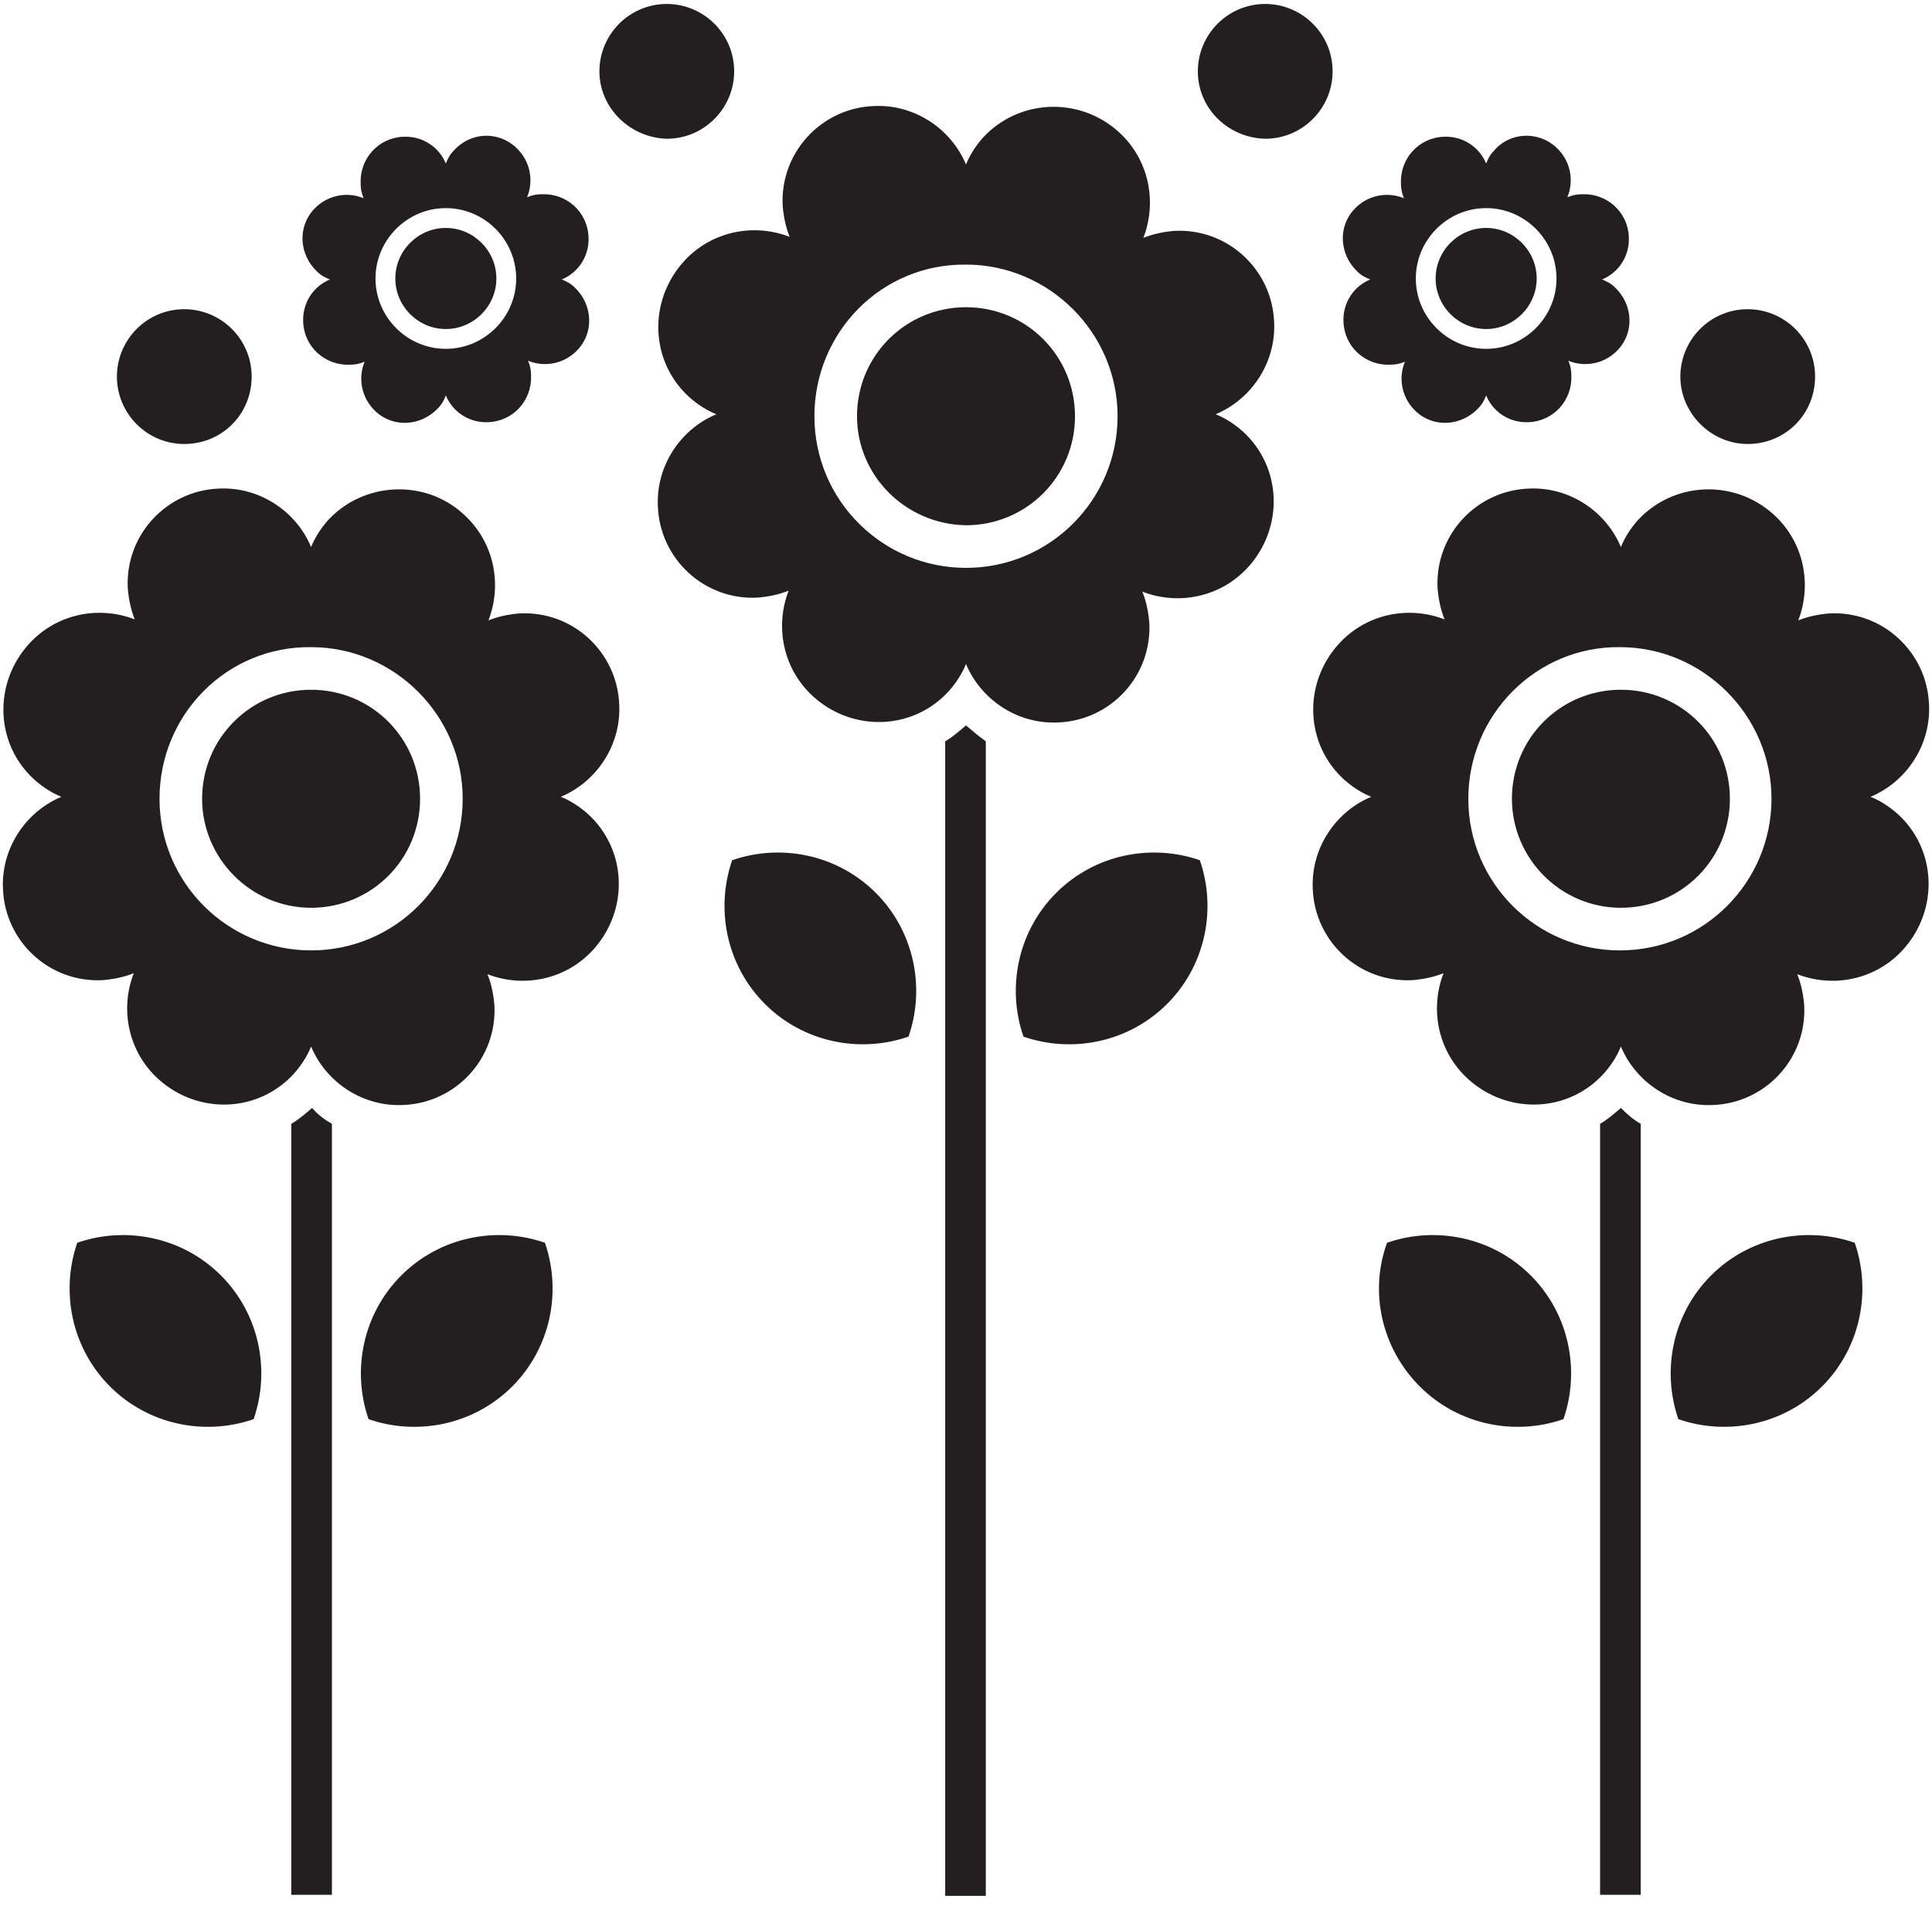
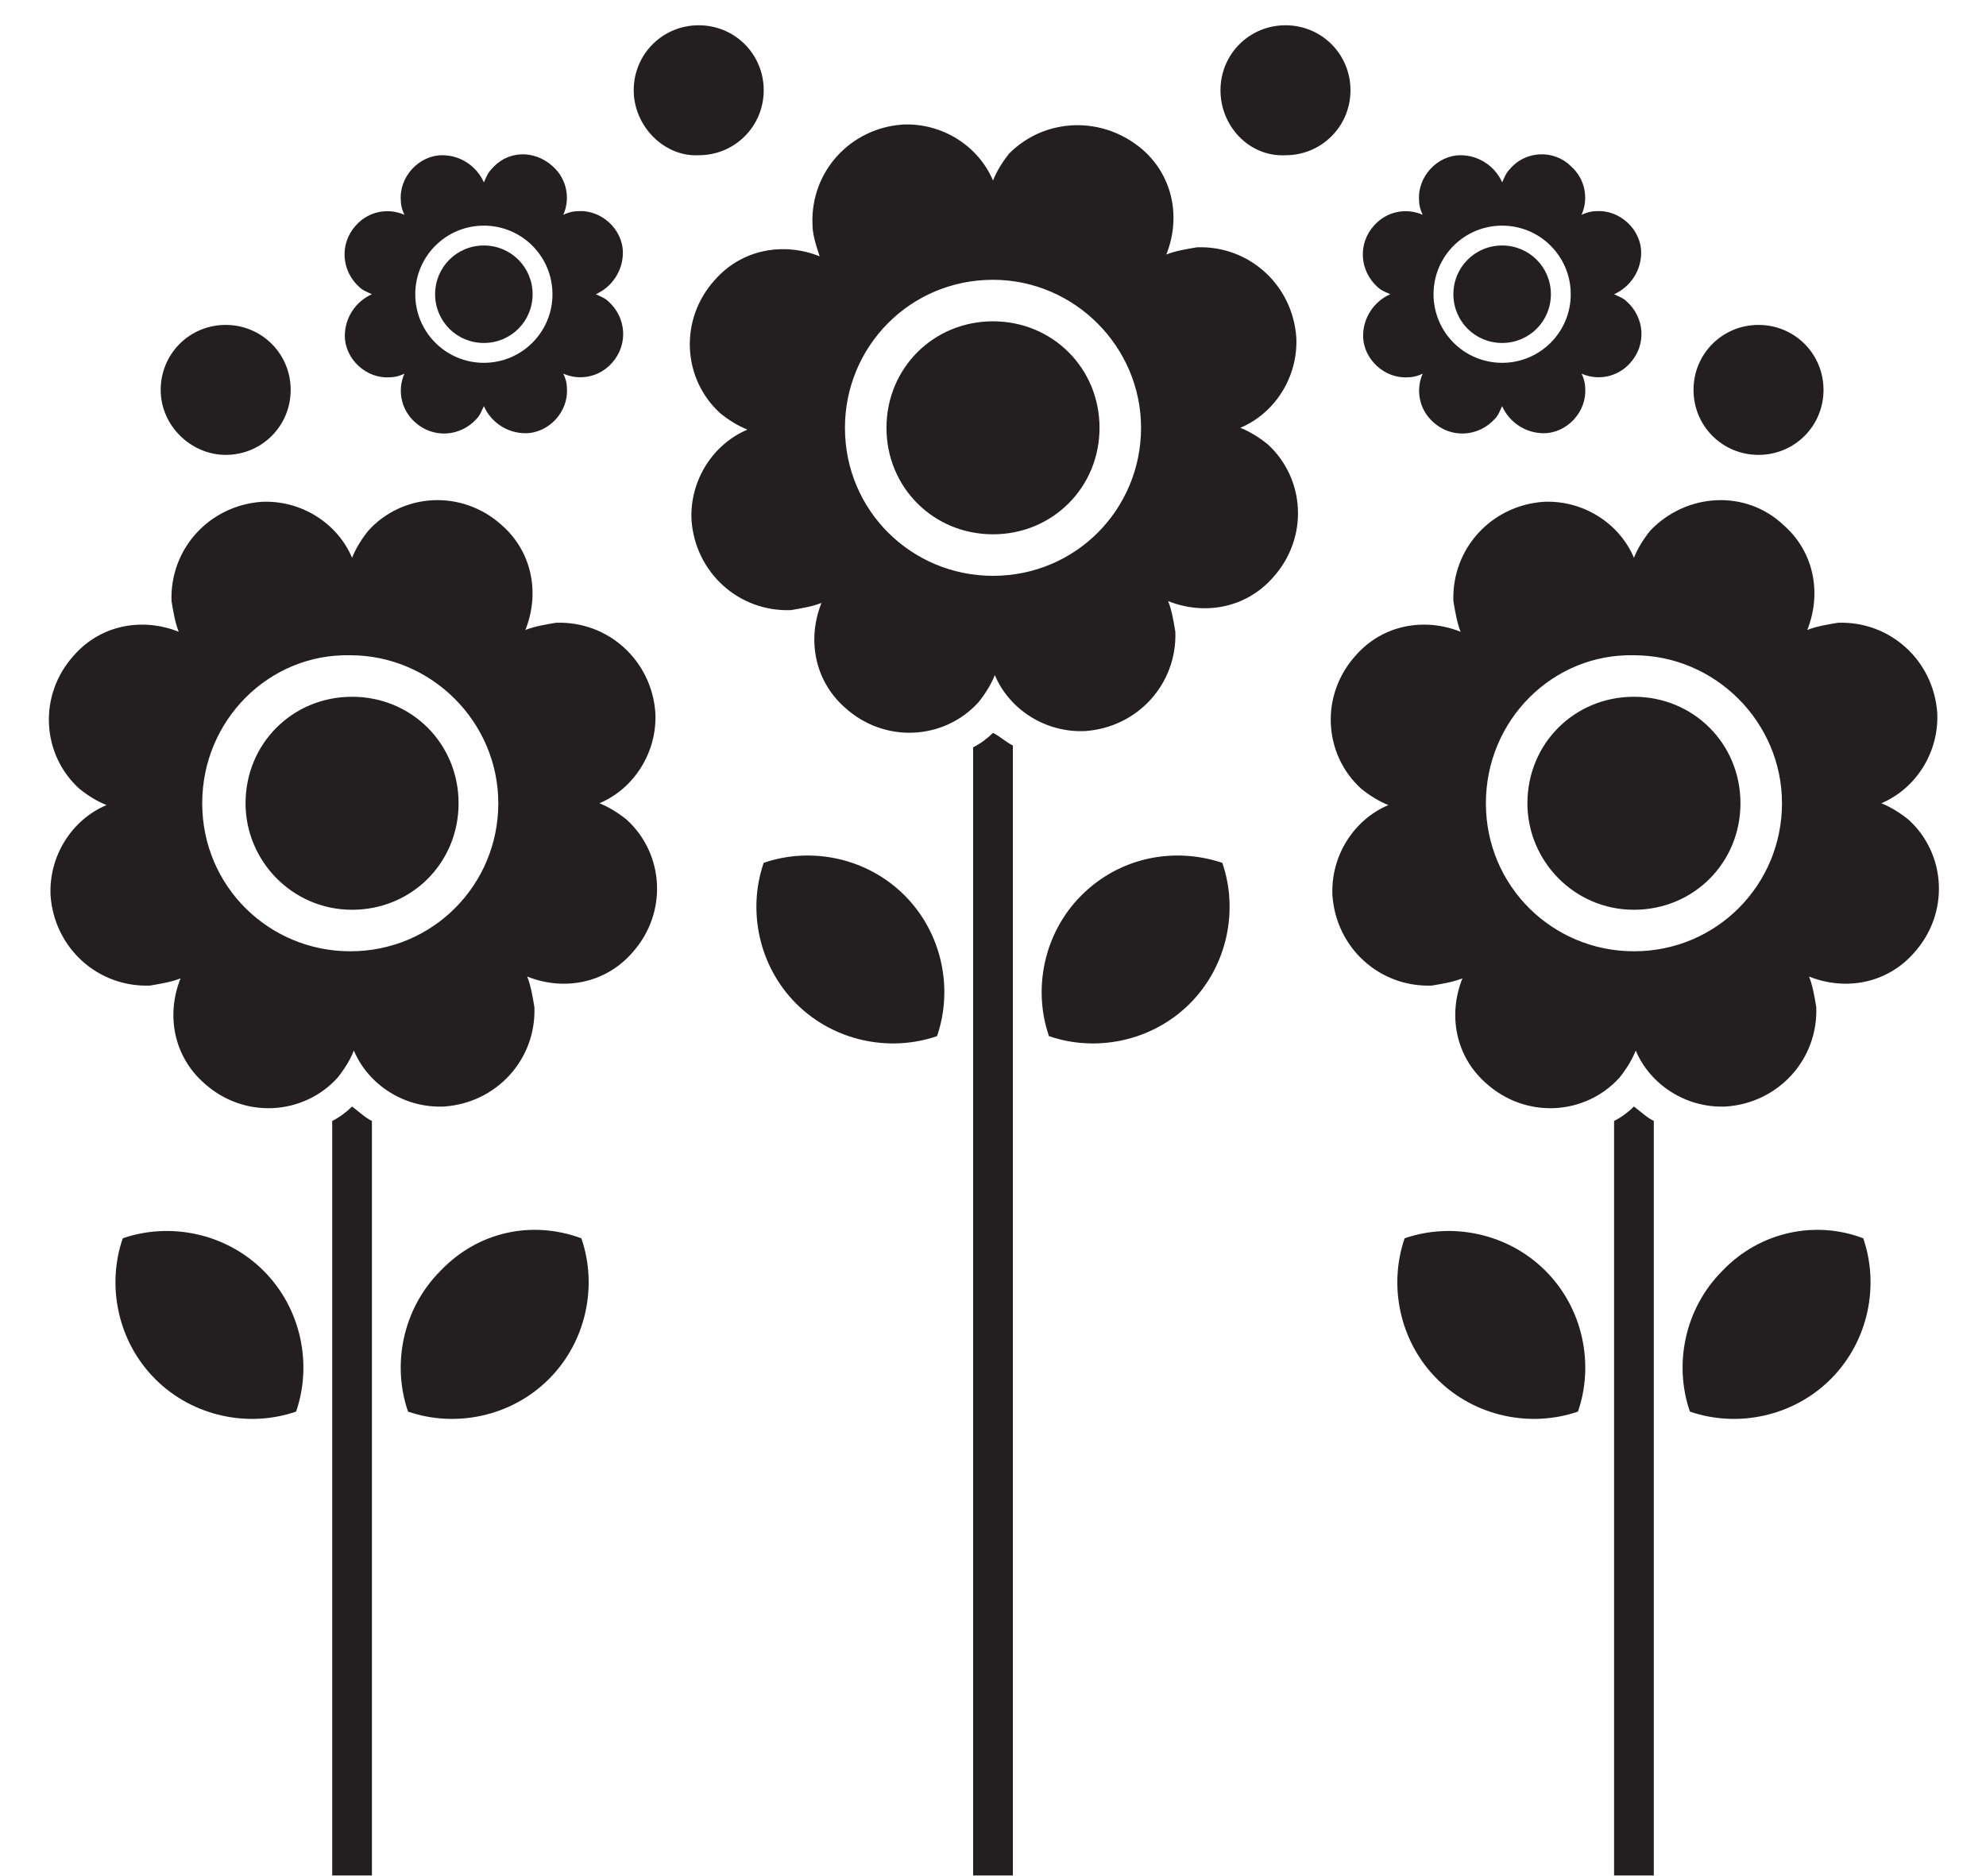
- <svg xmlns="http://www.w3.org/2000/svg" width="150px" height="148px" viewBox="0 0 150 148" version="1.1">
-   <defs />
-   <g id="Page-1" stroke="none" stroke-width="1" fill="none" fill-rule="evenodd">
-     <g id="nature_flower" fill="#231F20">
-       <path d="M144,96.512 C145.308,100.283 144.462,104.67 141.462,107.672 C138.462,110.673 134.077,111.52 130.308,110.212 C129,106.44 129.846,102.053 132.846,99.052 C135.846,96.05 140.231,95.204 144,96.512 L144,96.512 L144,96.512 Z M36,39.944 C38.385,42.099 39,45.408 37.923,48.179 C38.692,47.871 39.462,47.717 40.308,47.64 C44.462,47.409 47.923,50.642 48.077,54.721 C48.231,57.876 46.308,60.724 43.538,61.879 C44.308,62.186 45,62.648 45.615,63.187 C48.692,65.958 48.846,70.652 46.077,73.731 C43.923,76.117 40.615,76.732 37.846,75.655 C38.154,76.425 38.308,77.194 38.385,78.041 C38.615,82.197 35.385,85.66 31.308,85.814 C28.154,85.968 25.308,84.044 24.154,81.273 C23.846,82.043 23.385,82.736 22.846,83.351 C20.077,86.43 15.385,86.584 12.308,83.813 C9.923,81.658 9.308,78.349 10.385,75.578 C9.615,75.886 8.846,76.04 8,76.117 C3.846,76.348 0.385,73.115 0.231,69.036 C0.077,65.881 2,63.033 4.769,61.879 C4,61.571 3.308,61.109 2.692,60.57 C-0.385,57.799 -0.538,53.105 2.231,50.026 C4.385,47.64 7.692,47.025 10.462,48.102 C10.154,47.332 10,46.563 9.923,45.716 C9.692,41.56 12.923,38.097 17,37.943 C20.154,37.789 23,39.713 24.154,42.484 C24.462,41.714 24.923,41.021 25.462,40.406 C28.231,37.404 33,37.173 36,39.944 L36,39.944 L36,39.944 Z M12.385,62.032 C12.385,68.574 17.692,73.808 24.154,73.808 C30.692,73.808 35.923,68.497 35.923,62.032 C35.923,55.568 30.615,50.257 24.154,50.257 C17.615,50.18 12.385,55.491 12.385,62.032 L12.385,62.032 L12.385,62.032 Z M15.692,62.032 C15.692,57.338 19.462,53.566 24.154,53.566 C28.846,53.566 32.615,57.338 32.615,62.032 C32.615,66.727 28.846,70.498 24.154,70.498 C19.462,70.498 15.692,66.65 15.692,62.032 L15.692,62.032 L15.692,62.032 Z M76.538,57.569 L76.538,147.231 L73.385,147.231 L73.385,57.569 C73.923,57.261 74.462,56.799 75,56.337 C75.538,56.799 76,57.184 76.538,57.569 L76.538,57.569 L76.538,57.569 Z M25.769,87.276 L25.769,147.154 L22.615,147.154 L22.615,87.276 C23.154,86.969 23.692,86.507 24.231,86.045 C24.692,86.584 25.231,86.969 25.769,87.276 L25.769,87.276 L25.769,87.276 Z M46.538,5.541 C46.538,2.694 48.846,0.308 51.769,0.308 C54.615,0.308 57,2.617 57,5.541 C57,8.389 54.692,10.775 51.769,10.775 C48.923,10.698 46.538,8.389 46.538,5.541 L46.538,5.541 L46.538,5.541 Z M130.462,29.246 C130.462,26.398 132.769,24.013 135.692,24.013 C138.538,24.013 140.923,26.321 140.923,29.246 C140.923,32.171 138.615,34.48 135.692,34.48 C132.846,34.48 130.462,32.094 130.462,29.246 L130.462,29.246 L130.462,29.246 Z M9.077,29.246 C9.077,26.398 11.385,24.013 14.308,24.013 C17.154,24.013 19.538,26.321 19.538,29.246 C19.538,32.171 17.231,34.48 14.308,34.48 C11.385,34.48 9.077,32.094 9.077,29.246 L9.077,29.246 L9.077,29.246 Z M29.154,21.627 C29.154,24.628 31.615,27.091 34.615,27.091 C37.615,27.091 40.077,24.628 40.077,21.627 C40.077,18.625 37.615,16.162 34.615,16.162 C31.615,16.162 29.154,18.625 29.154,21.627 L29.154,21.627 L29.154,21.627 Z M40.077,11.468 C41.154,12.468 41.462,14.007 40.923,15.316 C41.308,15.162 41.615,15.085 42.077,15.085 C44,15.008 45.615,16.47 45.692,18.394 C45.769,19.857 44.923,21.165 43.615,21.704 C44,21.858 44.308,22.012 44.615,22.319 C46,23.628 46.154,25.783 44.846,27.168 C43.846,28.246 42.308,28.553 41,28.015 C41.154,28.399 41.231,28.707 41.231,29.169 C41.308,31.093 39.846,32.709 37.923,32.786 C36.462,32.863 35.154,32.017 34.615,30.708 C34.462,31.093 34.308,31.401 34,31.709 C32.692,33.094 30.538,33.248 29.154,31.94 C28.077,30.939 27.769,29.4 28.308,28.092 C27.923,28.246 27.615,28.323 27.154,28.323 C25.231,28.399 23.615,26.937 23.538,25.013 C23.462,23.551 24.308,22.242 25.615,21.704 C25.231,21.55 24.923,21.396 24.615,21.088 C23.231,19.78 23.077,17.625 24.385,16.239 C25.385,15.162 26.923,14.854 28.231,15.393 C28.077,15.008 28,14.7 28,14.238 C27.923,12.314 29.385,10.698 31.308,10.621 C32.769,10.544 34.077,11.391 34.615,12.699 C34.769,12.314 34.923,12.006 35.231,11.698 C36.538,10.236 38.692,10.159 40.077,11.468 L40.077,11.468 L40.077,11.468 Z M30.692,21.627 C30.692,19.472 32.462,17.702 34.615,17.702 C36.769,17.702 38.538,19.472 38.538,21.627 C38.538,23.782 36.769,25.552 34.615,25.552 C32.462,25.552 30.692,23.782 30.692,21.627 L30.692,21.627 L30.692,21.627 Z M109.923,21.627 C109.923,24.628 112.385,27.091 115.385,27.091 C118.385,27.091 120.846,24.628 120.846,21.627 C120.846,18.625 118.385,16.162 115.385,16.162 C112.385,16.162 109.923,18.625 109.923,21.627 L109.923,21.627 L109.923,21.627 Z M120.846,11.468 C121.923,12.468 122.231,14.007 121.692,15.316 C122.077,15.162 122.385,15.085 122.846,15.085 C124.769,15.008 126.385,16.47 126.462,18.394 C126.538,19.857 125.692,21.165 124.385,21.704 C124.769,21.858 125.077,22.012 125.385,22.319 C126.769,23.628 126.923,25.783 125.615,27.168 C124.615,28.246 123.077,28.553 121.769,28.015 C121.923,28.399 122,28.707 122,29.169 C122.077,31.093 120.615,32.709 118.692,32.786 C117.231,32.863 115.923,32.017 115.385,30.708 C115.231,31.093 115.077,31.401 114.769,31.709 C113.462,33.094 111.308,33.248 109.923,31.94 C108.846,30.939 108.538,29.4 109.077,28.092 C108.692,28.246 108.385,28.323 107.923,28.323 C106,28.399 104.385,26.937 104.308,25.013 C104.231,23.551 105.077,22.242 106.385,21.704 C106,21.55 105.692,21.396 105.385,21.088 C104,19.78 103.846,17.625 105.154,16.239 C106.154,15.162 107.692,14.854 109,15.393 C108.846,15.008 108.769,14.7 108.769,14.238 C108.692,12.314 110.154,10.698 112.077,10.621 C113.538,10.544 114.846,11.391 115.385,12.699 C115.538,12.314 115.692,12.006 116,11.698 C117.231,10.236 119.462,10.159 120.846,11.468 L120.846,11.468 L120.846,11.468 Z M111.462,21.627 C111.462,19.472 113.231,17.702 115.385,17.702 C117.538,17.702 119.308,19.472 119.308,21.627 C119.308,23.782 117.538,25.552 115.385,25.552 C113.231,25.552 111.462,23.782 111.462,21.627 L111.462,21.627 L111.462,21.627 Z M114,62.032 C114,68.574 119.308,73.808 125.769,73.808 C132.308,73.808 137.538,68.497 137.538,62.032 C137.538,55.568 132.231,50.257 125.769,50.257 C119.308,50.18 114,55.491 114,62.032 L114,62.032 L114,62.032 Z M137.692,39.944 C140.077,42.099 140.692,45.408 139.615,48.179 C140.385,47.871 141.154,47.717 142,47.64 C146.154,47.409 149.615,50.642 149.769,54.721 C149.923,57.876 148,60.724 145.231,61.879 C146,62.186 146.692,62.648 147.308,63.187 C150.385,65.958 150.538,70.652 147.769,73.731 C145.615,76.117 142.308,76.732 139.538,75.655 C139.846,76.425 140,77.194 140.077,78.041 C140.308,82.197 137.077,85.66 133,85.814 C129.846,85.968 127,84.044 125.846,81.273 C125.538,82.043 125.077,82.736 124.538,83.351 C121.769,86.43 117.077,86.584 114,83.813 C111.615,81.658 111,78.349 112.077,75.578 C111.308,75.886 110.538,76.04 109.692,76.117 C105.538,76.348 102.077,73.115 101.923,69.036 C101.769,65.881 103.692,63.033 106.462,61.879 C105.692,61.571 105,61.109 104.385,60.57 C101.308,57.799 101.154,53.105 103.923,50.026 C106.077,47.64 109.385,47.025 112.154,48.102 C111.846,47.332 111.692,46.563 111.615,45.716 C111.385,41.56 114.615,38.097 118.692,37.943 C121.846,37.789 124.692,39.713 125.846,42.484 C126.154,41.714 126.615,41.021 127.154,40.406 C129.923,37.404 134.615,37.173 137.692,39.944 L137.692,39.944 L137.692,39.944 Z M117.385,62.032 C117.385,57.338 121.154,53.566 125.846,53.566 C130.538,53.566 134.308,57.338 134.308,62.032 C134.308,66.727 130.538,70.498 125.846,70.498 C121.154,70.498 117.385,66.65 117.385,62.032 L117.385,62.032 L117.385,62.032 Z M63.231,32.325 C63.231,38.866 68.538,44.1 75,44.1 C81.538,44.1 86.769,38.79 86.769,32.325 C86.769,25.86 81.462,20.549 75,20.549 C68.462,20.472 63.231,25.783 63.231,32.325 L63.231,32.325 L63.231,32.325 Z M86.846,10.236 C89.231,12.391 89.846,15.701 88.769,18.471 C89.538,18.163 90.308,18.009 91.154,17.932 C95.308,17.702 98.769,20.934 98.923,25.013 C99.077,28.169 97.154,31.016 94.385,32.171 C95.154,32.479 95.846,32.94 96.462,33.479 C99.538,36.25 99.692,40.945 96.923,44.023 C94.769,46.409 91.462,47.025 88.692,45.947 C89,46.717 89.154,47.486 89.231,48.333 C89.462,52.489 86.231,55.952 82.154,56.106 C79,56.26 76.154,54.336 75,51.565 C74.692,52.335 74.231,53.028 73.692,53.643 C70.923,56.722 66.231,56.876 63.154,54.105 C60.769,51.95 60.154,48.641 61.231,45.87 C60.462,46.178 59.692,46.332 58.846,46.409 C54.692,46.64 51.231,43.407 51.077,39.328 C50.923,36.173 52.846,33.325 55.615,32.171 C54.846,31.863 54.154,31.401 53.538,30.862 C50.462,28.092 50.308,23.397 53.077,20.318 C55.231,17.932 58.538,17.317 61.308,18.394 C61,17.625 60.846,16.855 60.769,16.008 C60.538,11.852 63.769,8.389 67.846,8.235 C71,8.081 73.846,10.005 75,12.776 C75.308,12.006 75.769,11.314 76.308,10.698 C79.077,7.696 83.769,7.465 86.846,10.236 L86.846,10.236 L86.846,10.236 Z M66.538,32.325 C66.538,27.63 70.308,23.859 75,23.859 C79.692,23.859 83.462,27.63 83.462,32.325 C83.462,37.019 79.692,40.791 75,40.791 C70.308,40.714 66.538,36.942 66.538,32.325 L66.538,32.325 L66.538,32.325 Z M93,5.541 C93,2.694 95.308,0.308 98.231,0.308 C101.077,0.308 103.462,2.617 103.462,5.541 C103.462,8.389 101.154,10.775 98.231,10.775 C95.308,10.698 93,8.389 93,5.541 L93,5.541 L93,5.541 Z M127.385,87.276 L127.385,147.154 L124.231,147.154 L124.231,87.276 C124.769,86.969 125.308,86.507 125.846,86.045 C126.385,86.584 126.846,86.969 127.385,87.276 L127.385,87.276 L127.385,87.276 Z M93.154,66.804 C94.462,70.575 93.615,74.962 90.615,77.964 C87.615,80.965 83.231,81.812 79.462,80.504 C78.154,76.732 79,72.346 82,69.344 C85,66.342 89.385,65.496 93.154,66.804 L93.154,66.804 L93.154,66.804 Z M56.846,66.804 C60.615,65.496 65,66.342 68,69.344 C71,72.346 71.846,76.732 70.538,80.504 C66.769,81.812 62.385,80.965 59.385,77.964 C56.385,74.962 55.538,70.575 56.846,66.804 L56.846,66.804 L56.846,66.804 Z M6,96.512 C9.769,95.204 14.154,96.05 17.154,99.052 C20.154,102.053 21,106.44 19.692,110.212 C15.923,111.52 11.538,110.673 8.538,107.672 C5.538,104.67 4.692,100.283 6,96.512 L6,96.512 L6,96.512 Z M42.308,96.512 C43.615,100.283 42.769,104.67 39.769,107.672 C36.769,110.673 32.385,111.52 28.615,110.212 C27.308,106.44 28.154,102.053 31.154,99.052 C34.154,96.05 38.538,95.204 42.308,96.512 L42.308,96.512 L42.308,96.512 Z M107.692,96.512 C111.462,95.204 115.846,96.05 118.846,99.052 C121.846,102.053 122.692,106.44 121.385,110.212 C117.615,111.52 113.231,110.673 110.231,107.672 C107.231,104.67 106.308,100.283 107.692,96.512 L107.692,96.512 L107.692,96.512 Z" id="Shape" />
-     </g>
-   </g>
+ <svg xmlns="http://www.w3.org/2000/svg" version="1.1" id="Layer_1" x="0px" y="0px" width="110px" height="103.9px" viewBox="0 0 110 103.9" enable-background="new 0 0 110 103.9" xml:space="preserve">
+   <path fill="#231F20" d="M103.2,68.6c0.9,2.6,0.3,5.7-1.8,7.8c-2.1,2.1-5.2,2.7-7.8,1.8c-0.9-2.6-0.3-5.7,1.8-7.8  C97.5,68.2,100.6,67.6,103.2,68.6L103.2,68.6z M27.8,29.1c1.7,1.5,2.1,3.8,1.3,5.8c0.5-0.2,1.1-0.3,1.7-0.4c2.9-0.1,5.3,2.1,5.5,5  c0.1,2.2-1.2,4.2-3.1,5c0.5,0.2,1,0.5,1.5,0.9c2.1,1.9,2.3,5.2,0.3,7.4c-1.5,1.7-3.8,2.1-5.8,1.3c0.2,0.5,0.3,1.1,0.4,1.7  c0.1,2.9-2.1,5.3-5,5.5c-2.2,0.1-4.2-1.2-5-3.1c-0.2,0.5-0.5,1-0.9,1.5c-1.9,2.1-5.2,2.3-7.4,0.3c-1.7-1.5-2.1-3.8-1.3-5.8  c-0.5,0.2-1.1,0.3-1.7,0.4c-2.9,0.1-5.3-2.1-5.5-5c-0.1-2.2,1.2-4.2,3.1-5c-0.5-0.2-1-0.5-1.5-0.9c-2.1-1.9-2.3-5.2-0.3-7.4  c1.5-1.7,3.8-2.1,5.8-1.3c-0.2-0.5-0.3-1.1-0.4-1.7c-0.1-2.9,2.1-5.3,5-5.5c2.2-0.1,4.2,1.2,5,3.1c0.2-0.5,0.5-1,0.9-1.5  C22.3,27.3,25.6,27.1,27.8,29.1L27.8,29.1z M11.2,44.5c0,4.6,3.7,8.2,8.2,8.2c4.6,0,8.2-3.7,8.2-8.2s-3.7-8.2-8.2-8.2  C14.9,36.2,11.2,39.9,11.2,44.5L11.2,44.5z M13.6,44.5c0-3.3,2.6-5.9,5.9-5.9c3.3,0,5.9,2.6,5.9,5.9c0,3.3-2.6,5.9-5.9,5.9  C16.2,50.4,13.6,47.7,13.6,44.5L13.6,44.5z M56.1,41.3v62.6h-2.2V41.4c0.4-0.2,0.8-0.5,1.1-0.8C55.4,40.8,55.7,41.1,56.1,41.3  L56.1,41.3z M20.6,62.1v41.8h-2.2V62.1c0.4-0.2,0.8-0.5,1.1-0.8C19.9,61.6,20.2,61.9,20.6,62.1L20.6,62.1z M35.1,5  c0-2,1.6-3.6,3.6-3.6c2,0,3.6,1.6,3.6,3.6c0,2-1.6,3.6-3.6,3.6C36.8,8.7,35.1,7,35.1,5L35.1,5z M93.8,21.6c0-2,1.6-3.6,3.6-3.6  c2,0,3.6,1.6,3.6,3.6s-1.6,3.6-3.6,3.6C95.4,25.2,93.8,23.6,93.8,21.6L93.8,21.6z M8.9,21.6c0-2,1.6-3.6,3.6-3.6  c2,0,3.6,1.6,3.6,3.6s-1.6,3.6-3.6,3.6C10.6,25.2,8.9,23.6,8.9,21.6L8.9,21.6z M23,16.3c0,2.1,1.7,3.8,3.8,3.8  c2.1,0,3.8-1.7,3.8-3.8c0-2.1-1.7-3.8-3.8-3.8C24.7,12.5,23,14.2,23,16.3L23,16.3z M30.6,9.2c0.8,0.7,1,1.8,0.6,2.7  c0.2-0.1,0.5-0.2,0.8-0.2c1.3-0.1,2.5,1,2.5,2.3c0,1-0.6,1.9-1.5,2.3c0.2,0.1,0.5,0.2,0.7,0.4c1,0.9,1.1,2.4,0.2,3.4  c-0.7,0.8-1.8,1-2.7,0.6c0.1,0.2,0.2,0.5,0.2,0.8c0.1,1.3-1,2.5-2.3,2.5c-1,0-1.9-0.6-2.3-1.5c-0.1,0.2-0.2,0.5-0.4,0.7  c-0.9,1-2.4,1.1-3.4,0.2c-0.8-0.7-1-1.8-0.6-2.7c-0.2,0.1-0.5,0.2-0.8,0.2c-1.3,0.1-2.5-1-2.5-2.3c0-1,0.6-1.9,1.5-2.3  c-0.2-0.1-0.5-0.2-0.7-0.4c-1-0.9-1.1-2.4-0.2-3.4c0.7-0.8,1.8-1,2.7-0.6c-0.1-0.2-0.2-0.5-0.2-0.8c-0.1-1.3,1-2.5,2.3-2.5  c1,0,1.9,0.6,2.3,1.5c0.1-0.2,0.2-0.5,0.4-0.7C28.1,8.3,29.6,8.3,30.6,9.2L30.6,9.2z M24.1,16.3c0-1.5,1.2-2.7,2.7-2.7  c1.5,0,2.7,1.2,2.7,2.7c0,1.5-1.2,2.7-2.7,2.7C25.3,19,24.1,17.8,24.1,16.3L24.1,16.3z M79.4,16.3c0,2.1,1.7,3.8,3.8,3.8  c2.1,0,3.8-1.7,3.8-3.8c0-2.1-1.7-3.8-3.8-3.8C81.1,12.5,79.4,14.2,79.4,16.3L79.4,16.3z M87,9.2c0.8,0.7,1,1.8,0.6,2.7  c0.2-0.1,0.5-0.2,0.8-0.2c1.3-0.1,2.5,1,2.5,2.3c0,1-0.6,1.9-1.5,2.3c0.2,0.1,0.5,0.2,0.7,0.4c1,0.9,1.1,2.4,0.2,3.4  c-0.7,0.8-1.8,1-2.7,0.6c0.1,0.2,0.2,0.5,0.2,0.8c0.1,1.3-1,2.5-2.3,2.5c-1,0-1.9-0.6-2.3-1.5c-0.1,0.2-0.2,0.5-0.4,0.7  c-0.9,1-2.4,1.1-3.4,0.2c-0.8-0.7-1-1.8-0.6-2.7c-0.2,0.1-0.5,0.2-0.8,0.2c-1.3,0.1-2.5-1-2.5-2.3c0-1,0.6-1.9,1.5-2.3  c-0.2-0.1-0.5-0.2-0.7-0.4c-1-0.9-1.1-2.4-0.2-3.4c0.7-0.8,1.8-1,2.7-0.6c-0.1-0.2-0.2-0.5-0.2-0.8c-0.1-1.3,1-2.5,2.3-2.5  c1,0,1.9,0.6,2.3,1.5c0.1-0.2,0.2-0.5,0.4-0.7C84.5,8.3,86.1,8.3,87,9.2L87,9.2z M80.5,16.3c0-1.5,1.2-2.7,2.7-2.7  c1.5,0,2.7,1.2,2.7,2.7c0,1.5-1.2,2.7-2.7,2.7C81.7,19,80.5,17.8,80.5,16.3L80.5,16.3z M82.3,44.5c0,4.6,3.7,8.2,8.2,8.2  c4.6,0,8.2-3.7,8.2-8.2s-3.7-8.2-8.2-8.2C86,36.2,82.3,39.9,82.3,44.5L82.3,44.5z M98.8,29.1c1.7,1.5,2.1,3.8,1.3,5.8  c0.5-0.2,1.1-0.3,1.7-0.4c2.9-0.1,5.3,2.1,5.5,5c0.1,2.2-1.2,4.2-3.1,5c0.5,0.2,1,0.5,1.5,0.9c2.1,1.9,2.3,5.2,0.3,7.4  c-1.5,1.7-3.8,2.1-5.8,1.3c0.2,0.5,0.3,1.1,0.4,1.7c0.1,2.9-2.1,5.3-5,5.5c-2.2,0.1-4.2-1.2-5-3.1c-0.2,0.5-0.5,1-0.9,1.5  c-1.9,2.1-5.2,2.3-7.4,0.3c-1.7-1.5-2.1-3.8-1.3-5.8c-0.5,0.2-1.1,0.3-1.7,0.4c-2.9,0.1-5.3-2.1-5.5-5c-0.1-2.2,1.2-4.2,3.1-5  c-0.5-0.2-1-0.5-1.5-0.9c-2.1-1.9-2.3-5.2-0.3-7.4c1.5-1.7,3.8-2.1,5.8-1.3c-0.2-0.5-0.3-1.1-0.4-1.7c-0.1-2.9,2.1-5.3,5-5.5  c2.2-0.1,4.2,1.2,5,3.1c0.2-0.5,0.5-1,0.9-1.5C93.4,27.3,96.7,27.1,98.8,29.1L98.8,29.1z M84.6,44.5c0-3.3,2.6-5.9,5.9-5.9  c3.3,0,5.9,2.6,5.9,5.9c0,3.3-2.6,5.9-5.9,5.9C87.2,50.4,84.6,47.7,84.6,44.5L84.6,44.5z M46.8,23.7c0,4.6,3.7,8.2,8.2,8.2  c4.6,0,8.2-3.7,8.2-8.2s-3.7-8.2-8.2-8.2C50.4,15.5,46.8,19.2,46.8,23.7L46.8,23.7z M63.3,8.3c1.7,1.5,2.1,3.8,1.3,5.8  c0.5-0.2,1.1-0.3,1.7-0.4c2.9-0.1,5.3,2.1,5.5,5c0.1,2.2-1.2,4.2-3.1,5c0.5,0.2,1,0.5,1.5,0.9c2.1,1.9,2.3,5.2,0.3,7.4  c-1.5,1.7-3.8,2.1-5.8,1.3c0.2,0.5,0.3,1.1,0.4,1.7c0.1,2.9-2.1,5.3-5,5.5c-2.2,0.1-4.2-1.2-5-3.1c-0.2,0.5-0.5,1-0.9,1.5  c-1.9,2.1-5.2,2.3-7.4,0.3c-1.7-1.5-2.1-3.8-1.3-5.8c-0.5,0.2-1.1,0.3-1.7,0.4c-2.9,0.1-5.3-2.1-5.5-5c-0.1-2.2,1.2-4.2,3.1-5  c-0.5-0.2-1-0.5-1.5-0.9c-2.1-1.9-2.3-5.2-0.3-7.4c1.5-1.7,3.8-2.1,5.8-1.3C45.2,13.6,45,13,45,12.4c-0.1-2.9,2.1-5.3,5-5.5  c2.2-0.1,4.2,1.2,5,3.1c0.2-0.5,0.5-1,0.9-1.5C57.9,6.5,61.1,6.4,63.3,8.3L63.3,8.3z M49.1,23.7c0-3.3,2.6-5.9,5.9-5.9  c3.3,0,5.9,2.6,5.9,5.9c0,3.3-2.6,5.9-5.9,5.9C51.7,29.6,49.1,27,49.1,23.7L49.1,23.7z M67.6,5c0-2,1.6-3.6,3.6-3.6  c2,0,3.6,1.6,3.6,3.6c0,2-1.6,3.6-3.6,3.6C69.2,8.7,67.6,7,67.6,5L67.6,5z M91.6,62.1v41.8h-2.2V62.1c0.4-0.2,0.8-0.5,1.1-0.8  C90.9,61.6,91.2,61.9,91.6,62.1L91.6,62.1z M67.7,47.8c0.9,2.6,0.3,5.7-1.8,7.8c-2.1,2.1-5.2,2.7-7.8,1.8c-0.9-2.6-0.3-5.7,1.8-7.8  C62,47.5,65,46.9,67.7,47.8L67.7,47.8z M42.3,47.8c2.6-0.9,5.7-0.3,7.8,1.8c2.1,2.1,2.7,5.2,1.8,7.8c-2.6,0.9-5.7,0.3-7.8-1.8  C42,53.5,41.4,50.4,42.3,47.8L42.3,47.8z M6.8,68.6c2.6-0.9,5.7-0.3,7.8,1.8c2.1,2.1,2.7,5.2,1.8,7.8c-2.6,0.9-5.7,0.3-7.8-1.8  C6.5,74.3,5.9,71.2,6.8,68.6L6.8,68.6z M32.2,68.6c0.9,2.6,0.3,5.7-1.8,7.8c-2.1,2.1-5.2,2.7-7.8,1.8c-0.9-2.6-0.3-5.7,1.8-7.8  C26.5,68.2,29.5,67.6,32.2,68.6L32.2,68.6z M77.8,68.6c2.6-0.9,5.7-0.3,7.8,1.8c2.1,2.1,2.7,5.2,1.8,7.8c-2.6,0.9-5.7,0.3-7.8-1.8  C77.5,74.3,76.9,71.2,77.8,68.6L77.8,68.6z" />
</svg>
